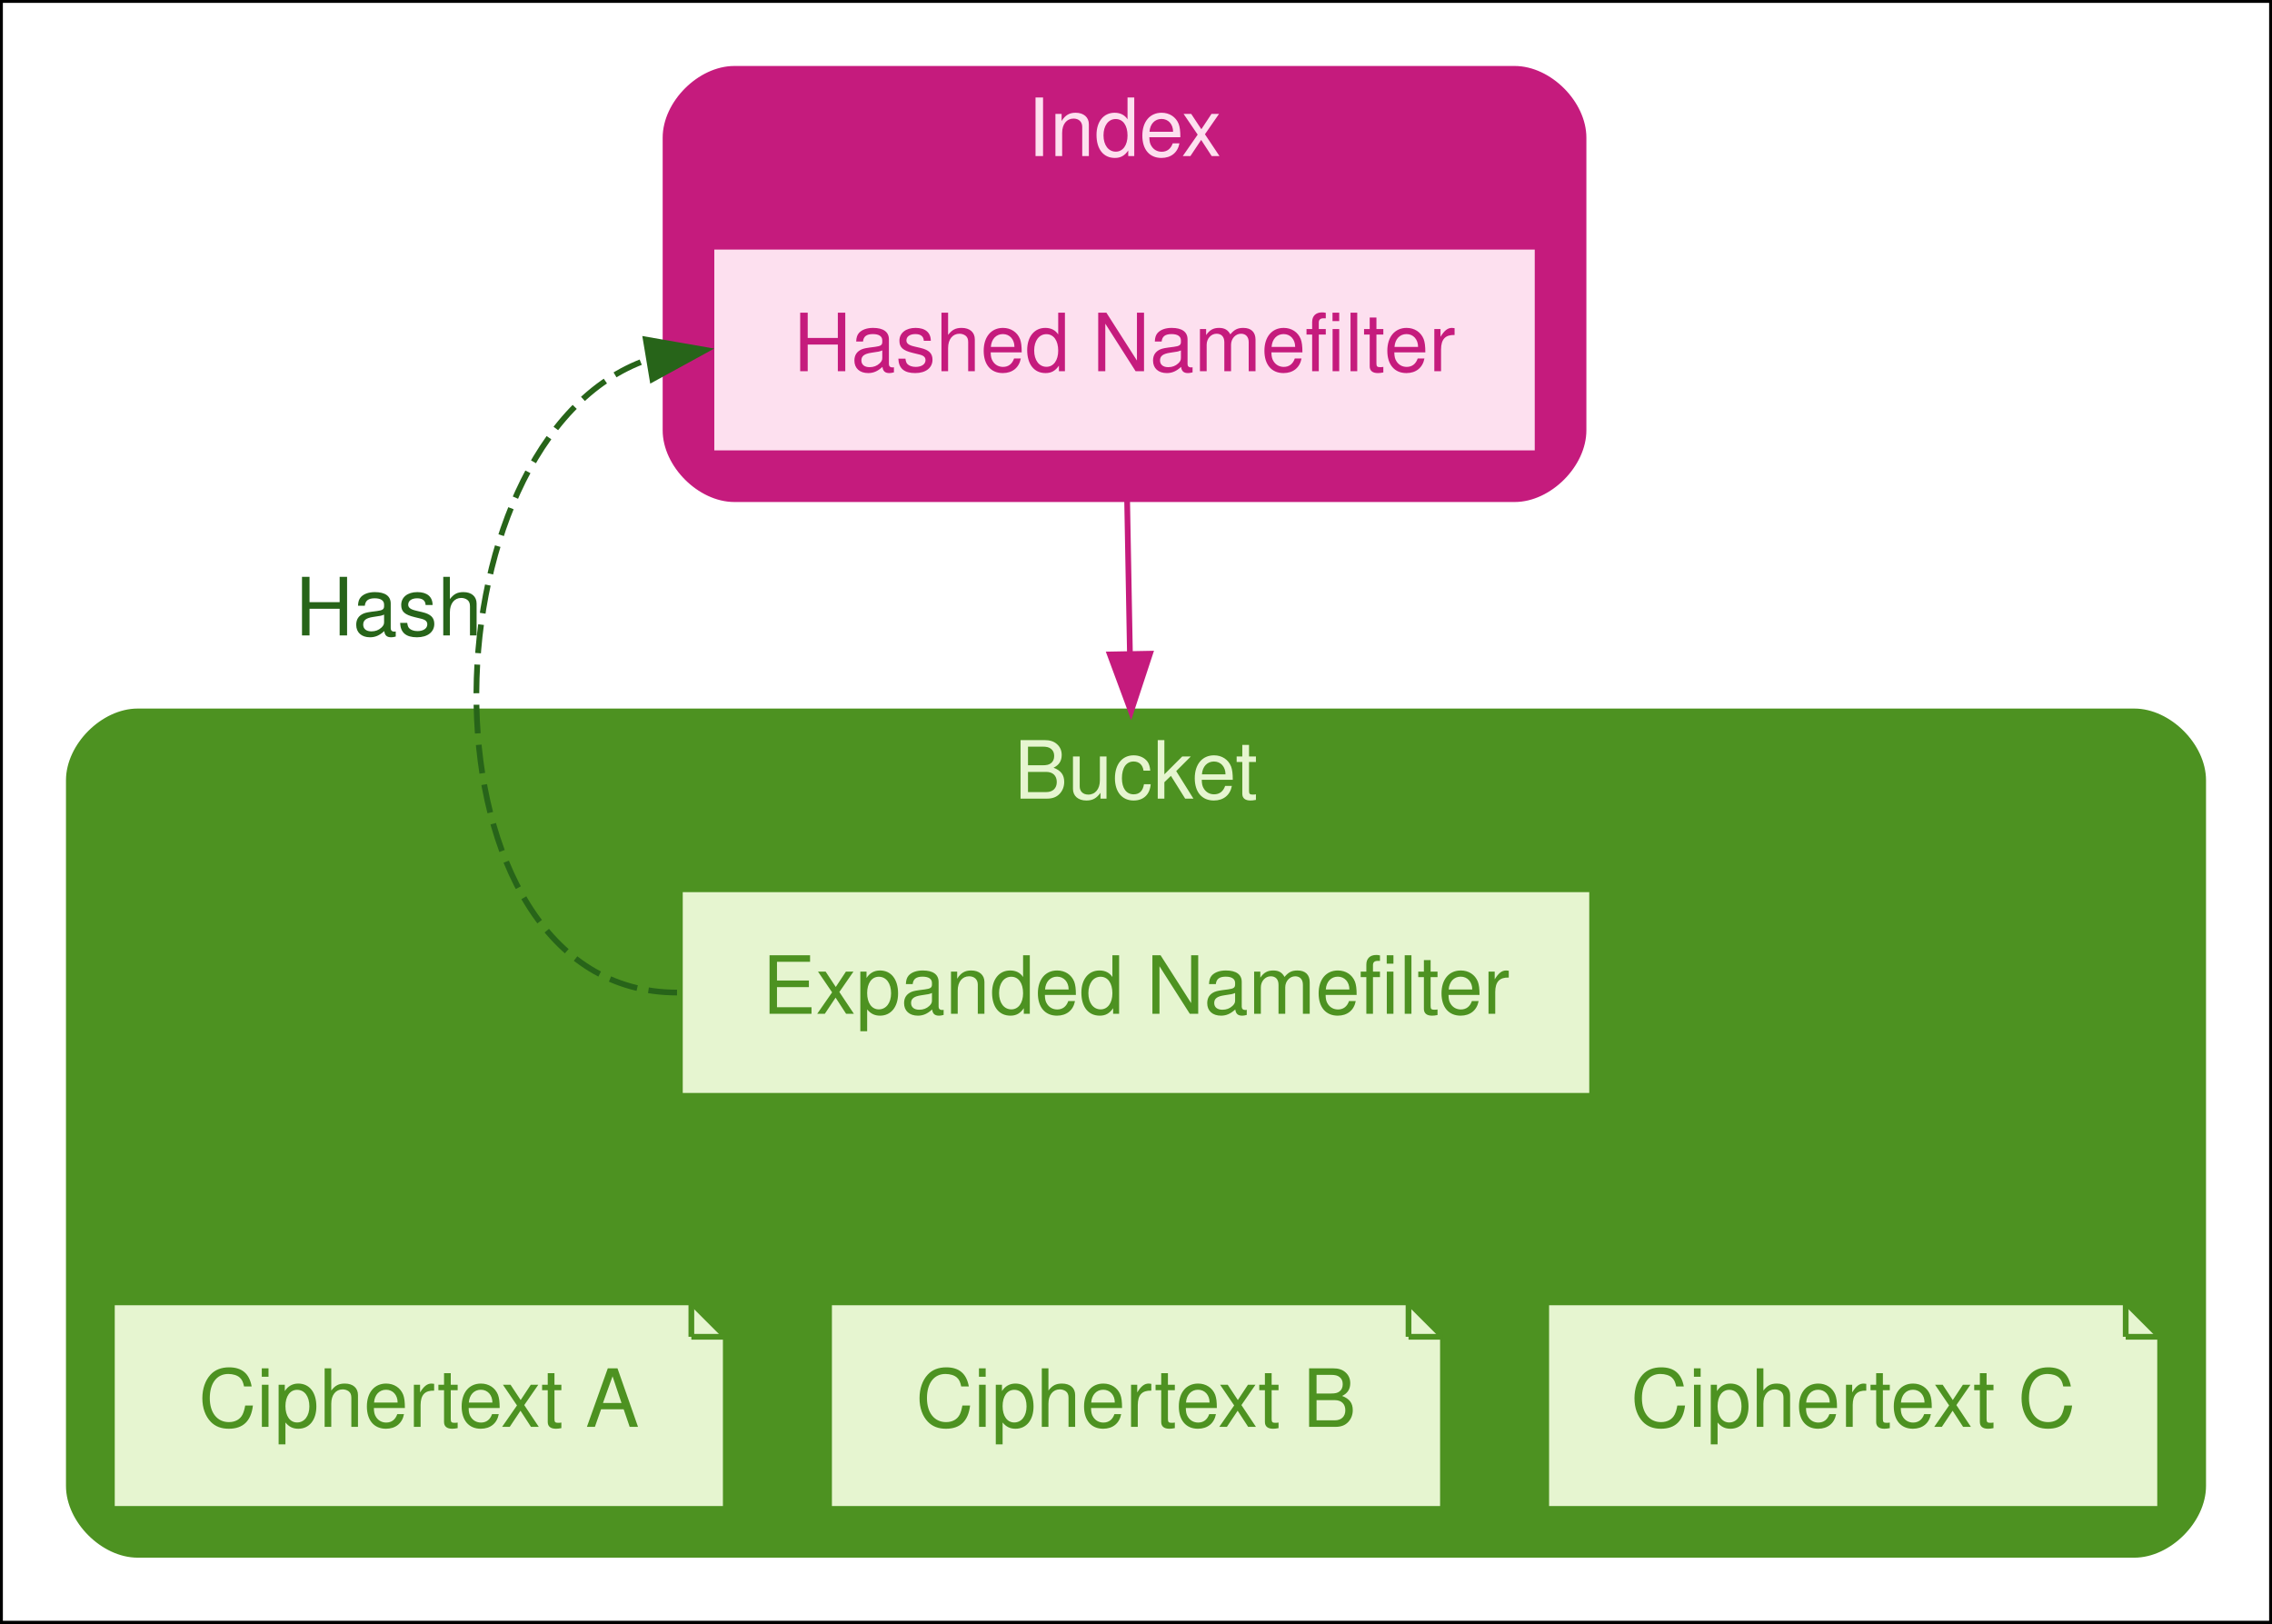
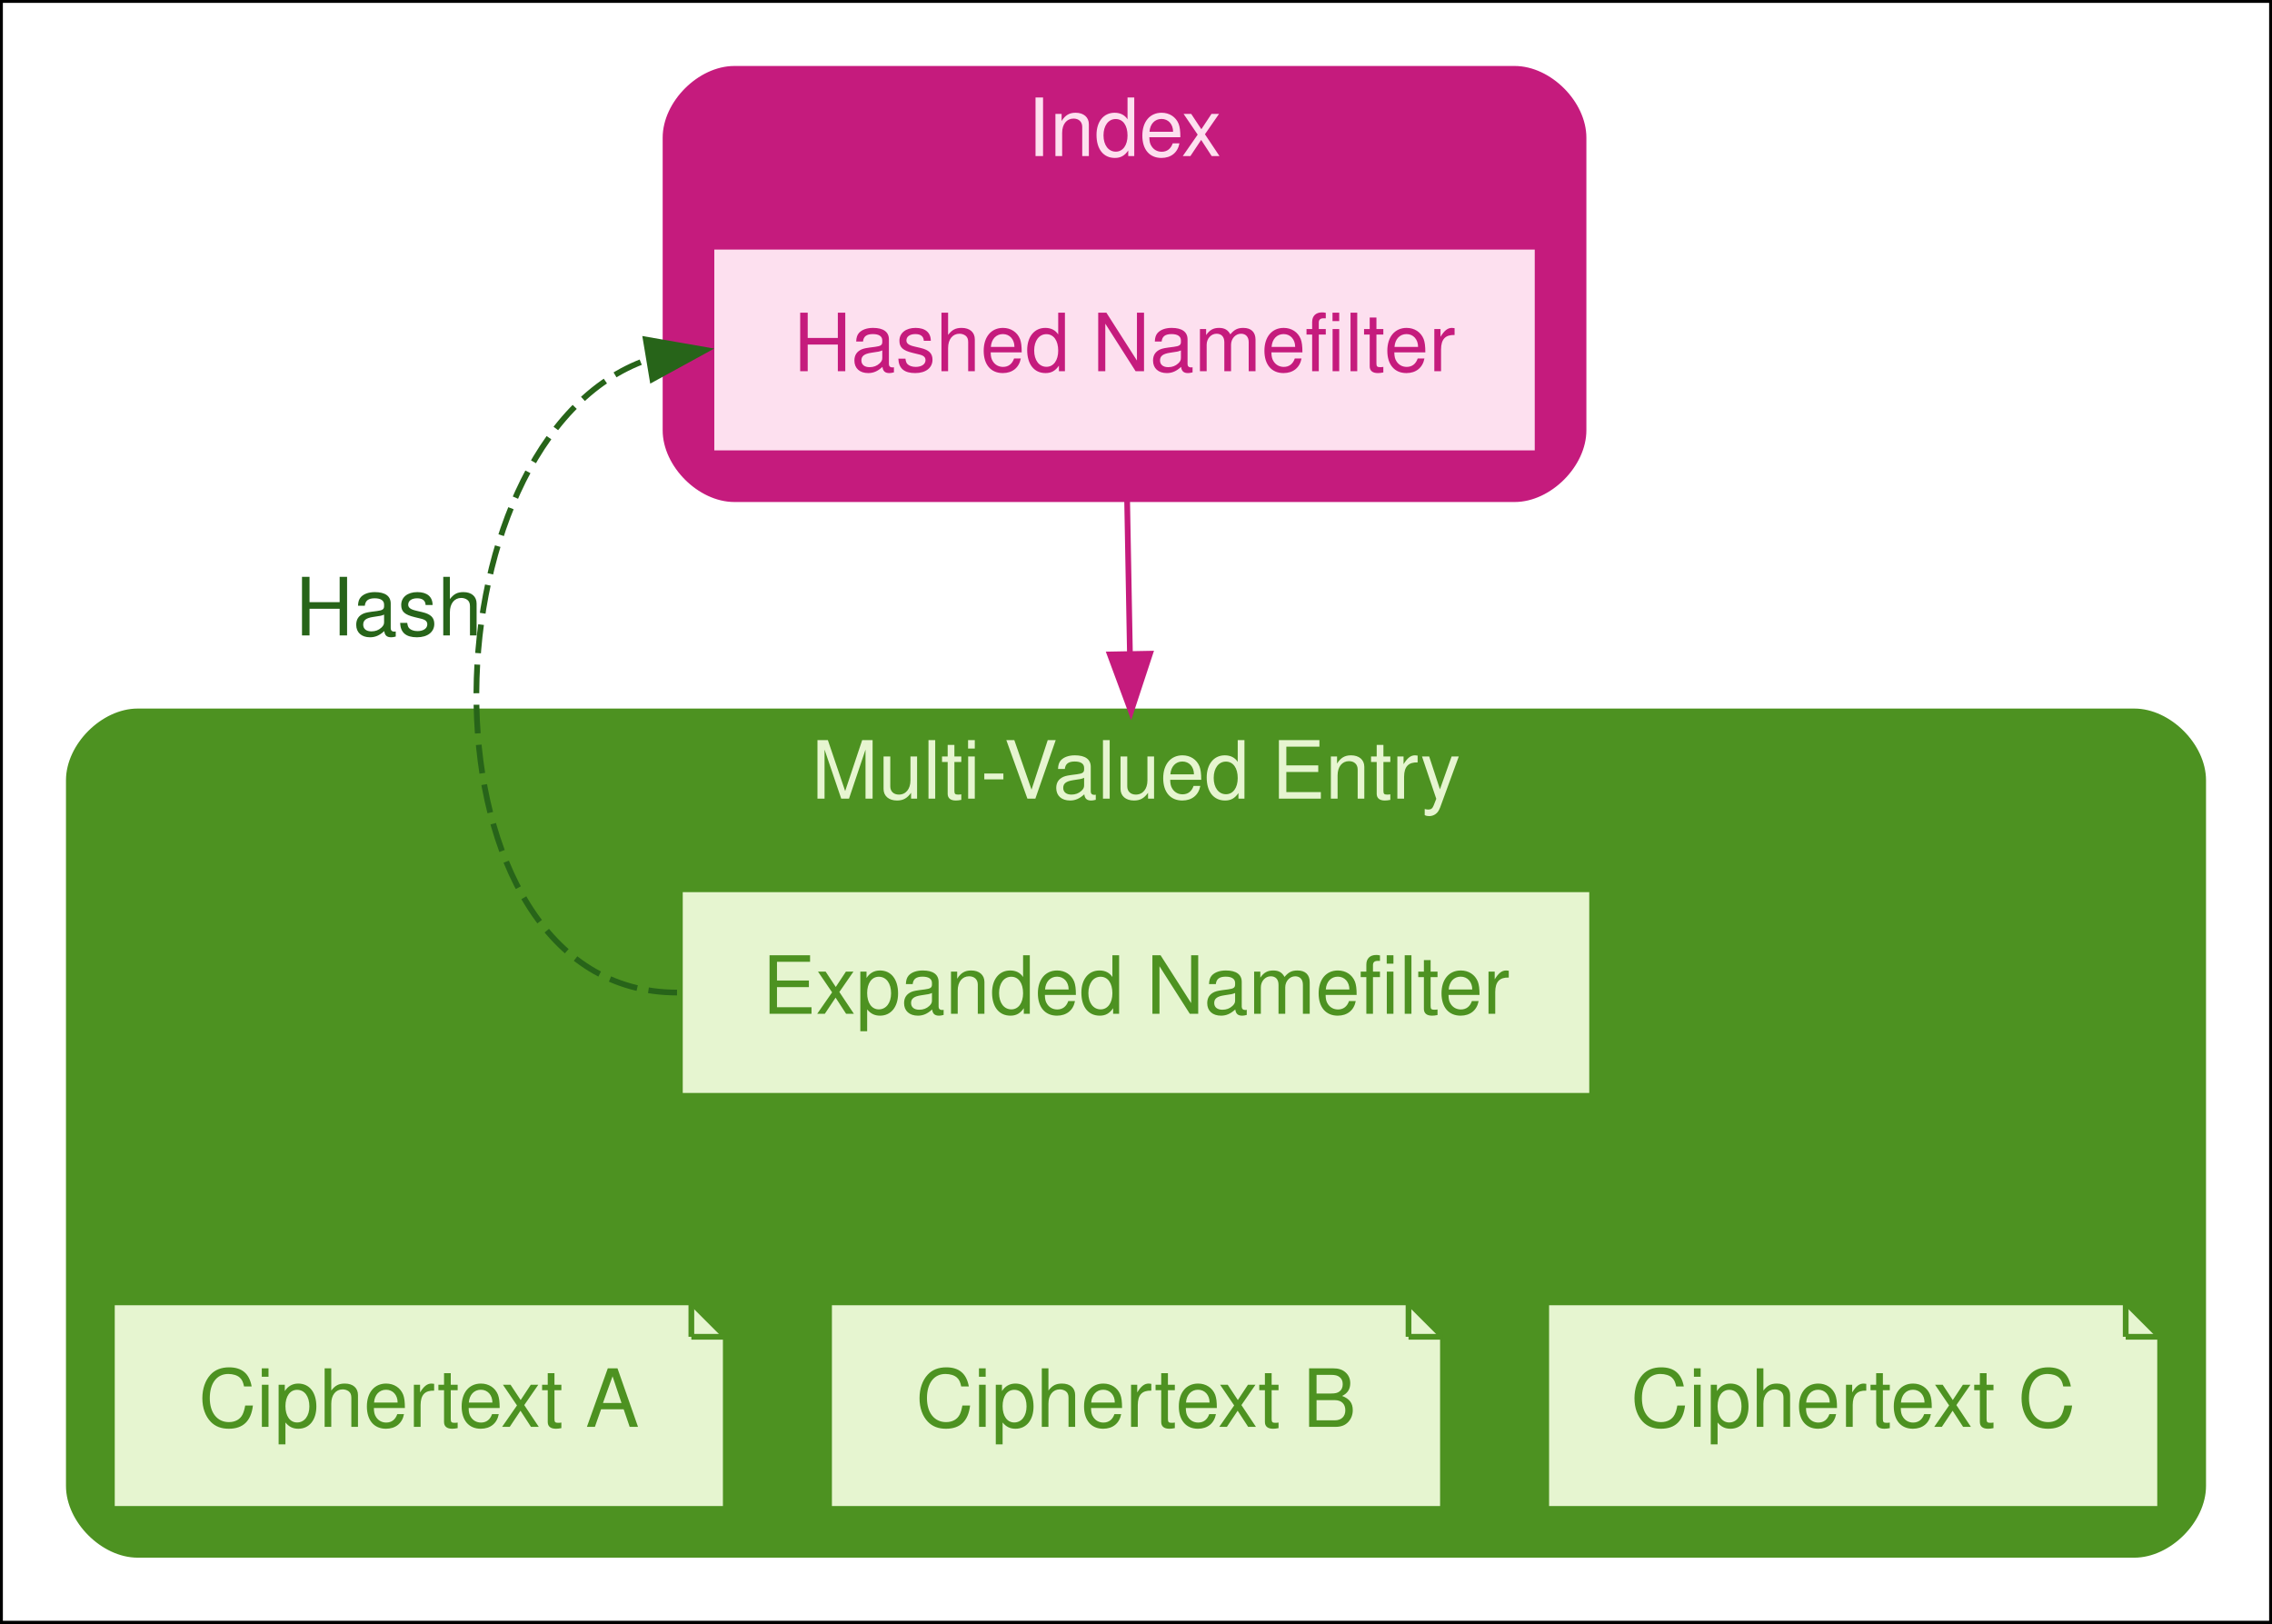
<svg xmlns="http://www.w3.org/2000/svg" width="396pt" height="283pt" viewBox="0.00 0.00 396.00 283.00">
  <g id="graph0" class="graph" transform="scale(1 1) rotate(0) translate(4 279)">
    <polygon fill="white" stroke="#000000" points="-4,4 -4,-279 392,-279 392,4 -4,4" />
    <g id="clust1" class="cluster">
      <path fill="#c51b7d" stroke="#c51b7d" d="M124,-192C124,-192 260,-192 260,-192 266,-192 272,-198 272,-204 272,-204 272,-255 272,-255 272,-261 266,-267 260,-267 260,-267 124,-267 124,-267 118,-267 112,-261 112,-255 112,-255 112,-204 112,-204 112,-198 118,-192 124,-192" />
      <text text-anchor="middle" x="192" y="-251.8" font-family="Helvetica,sans-Serif" font-size="14.00" fill="#fde0ef">Index</text>
    </g>
    <g id="clust2" class="cluster">
      <path fill="#4d9221" stroke="#4d9221" d="M20,-8C20,-8 368,-8 368,-8 374,-8 380,-14 380,-20 380,-20 380,-143 380,-143 380,-149 374,-155 368,-155 368,-155 20,-155 20,-155 14,-155 8,-149 8,-143 8,-143 8,-20 8,-20 8,-14 14,-8 20,-8" />
-       <text text-anchor="middle" x="194" y="-139.8" font-family="Helvetica,sans-Serif" font-size="14.00" fill="#e6f5d0">Bucket</text>
+       <text text-anchor="middle" x="194" y="-139.8" font-family="Helvetica,sans-Serif" font-size="14.00" fill="#e6f5d0">Multi-Valued Entry</text>
    </g>
    <g id="node1" class="node">
      <polygon fill="#fde0ef" stroke="#c51b7d" points="264,-236 120,-236 120,-200 264,-200 264,-236" />
      <text text-anchor="middle" x="192" y="-214.3" font-family="Helvetica,sans-Serif" font-size="14.00" fill="#c51b7d">Hashed Namefilter</text>
    </g>
    <g id="node2" class="node">
      <polygon fill="#e6f5d0" stroke="#4d9221" points="273.5,-124 114.5,-124 114.5,-88 273.5,-88 273.5,-124" />
      <text text-anchor="middle" x="194" y="-102.3" font-family="Helvetica,sans-Serif" font-size="14.00" fill="#4d9221">Expanded Namefilter</text>
    </g>
    <g id="edge4" class="edge">
      <path fill="none" stroke="#c51b7d" d="M192.45,-192C192.6,-183.93 192.77,-174.61 192.94,-165.16" />
      <polygon fill="#c51b7d" stroke="#c51b7d" points="196.44,-165.06 193.13,-155 189.45,-164.93 196.44,-165.06" />
    </g>
    <g id="edge5" class="edge">
      <path fill="none" stroke="#276419" stroke-dasharray="5,2" d="M114,-106C67.77,-106 68.74,-202.4 108.9,-216.33" />
      <polygon fill="#276419" stroke="#276419" points="108.56,-219.82 119,-218 109.71,-212.91 108.56,-219.82" />
      <text text-anchor="middle" x="63.77" y="-168.25" font-family="Helvetica,sans-Serif" font-size="14.00" fill="#276419">Hash</text>
    </g>
    <g id="node3" class="node">
      <polygon fill="#e6f5d0" stroke="#4d9221" points="116.5,-52 15.5,-52 15.5,-16 122.5,-16 122.5,-46 116.5,-52" />
      <polyline fill="none" stroke="#4d9221" points="116.5,-52 116.5,-46 " />
      <polyline fill="none" stroke="#4d9221" points="122.5,-46 116.5,-46 " />
      <text text-anchor="middle" x="69" y="-30.3" font-family="Helvetica,sans-Serif" font-size="14.00" fill="#4d9221">Ciphertext A</text>
    </g>
    <g id="node4" class="node">
      <polygon fill="#e6f5d0" stroke="#4d9221" points="241.5,-52 140.5,-52 140.5,-16 247.5,-16 247.5,-46 241.5,-52" />
      <polyline fill="none" stroke="#4d9221" points="241.5,-52 241.5,-46 " />
      <polyline fill="none" stroke="#4d9221" points="247.5,-46 241.5,-46 " />
      <text text-anchor="middle" x="194" y="-30.3" font-family="Helvetica,sans-Serif" font-size="14.00" fill="#4d9221">Ciphertext B</text>
    </g>
    <g id="node5" class="node">
      <polygon fill="#e6f5d0" stroke="#4d9221" points="366.5,-52 265.5,-52 265.5,-16 372.5,-16 372.5,-46 366.5,-52" />
      <polyline fill="none" stroke="#4d9221" points="366.5,-52 366.5,-46 " />
      <polyline fill="none" stroke="#4d9221" points="372.5,-46 366.5,-46 " />
      <text text-anchor="middle" x="319" y="-30.3" font-family="Helvetica,sans-Serif" font-size="14.00" fill="#4d9221">Ciphertext C</text>
    </g>
  </g>
</svg>
